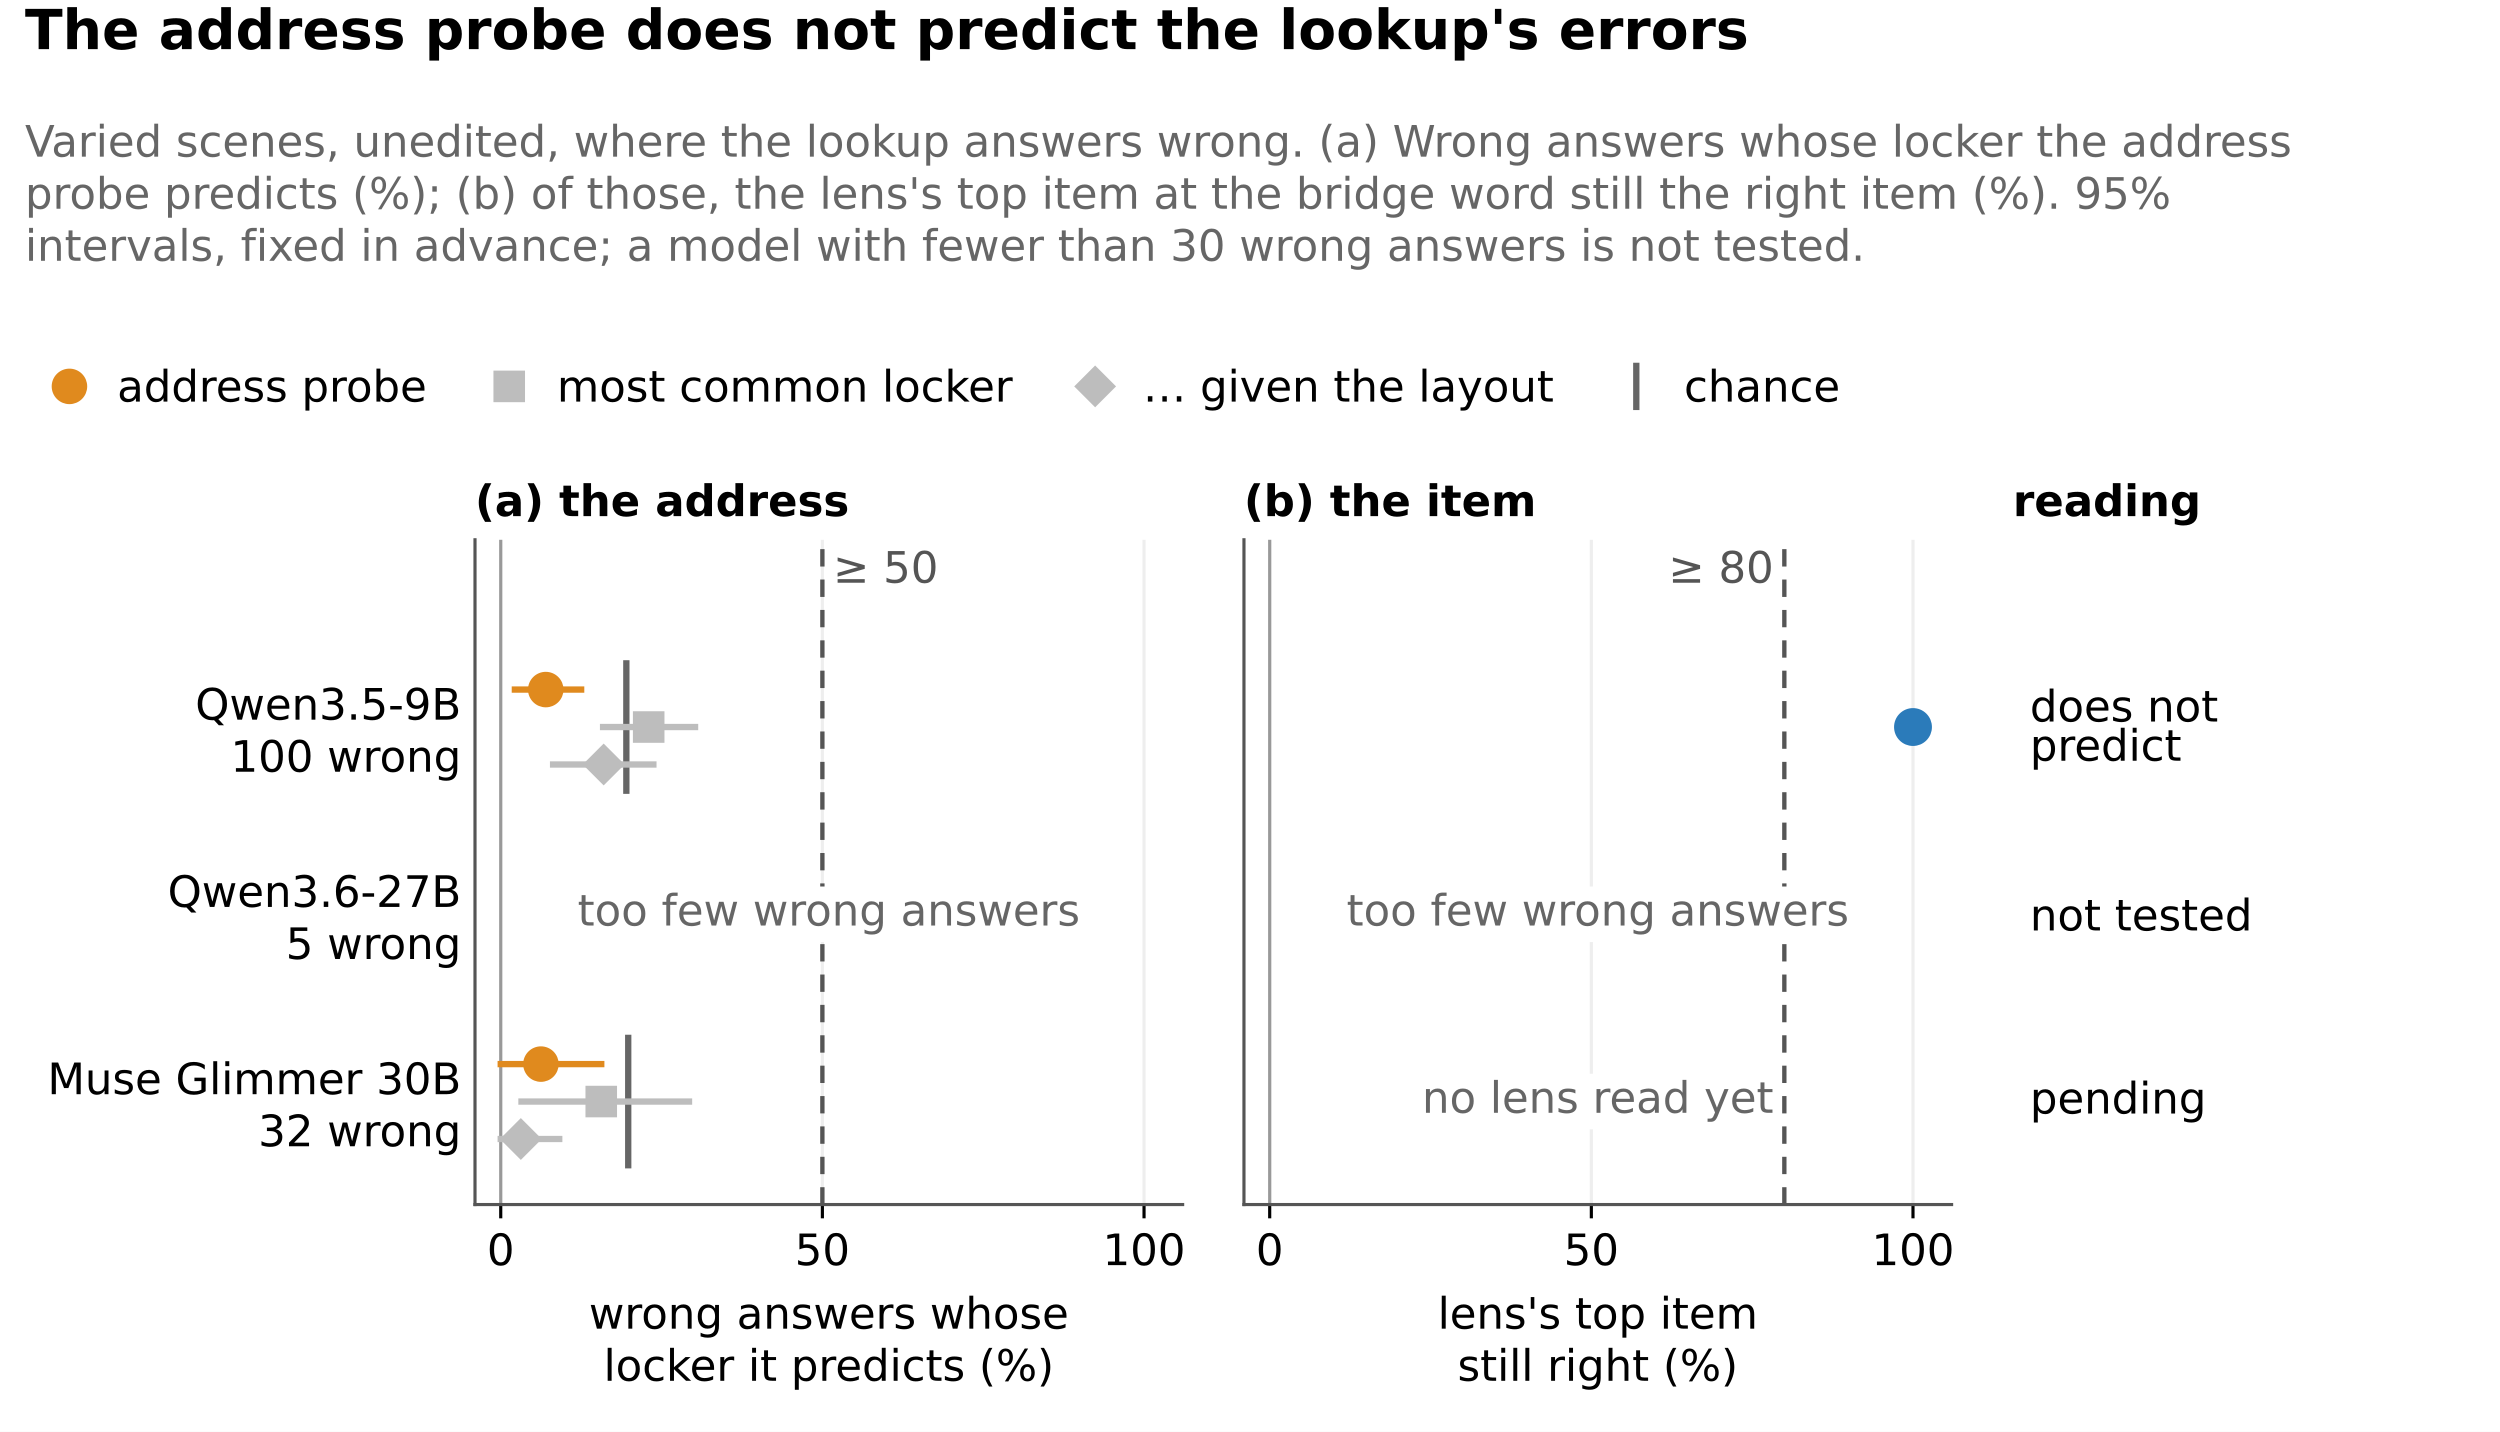
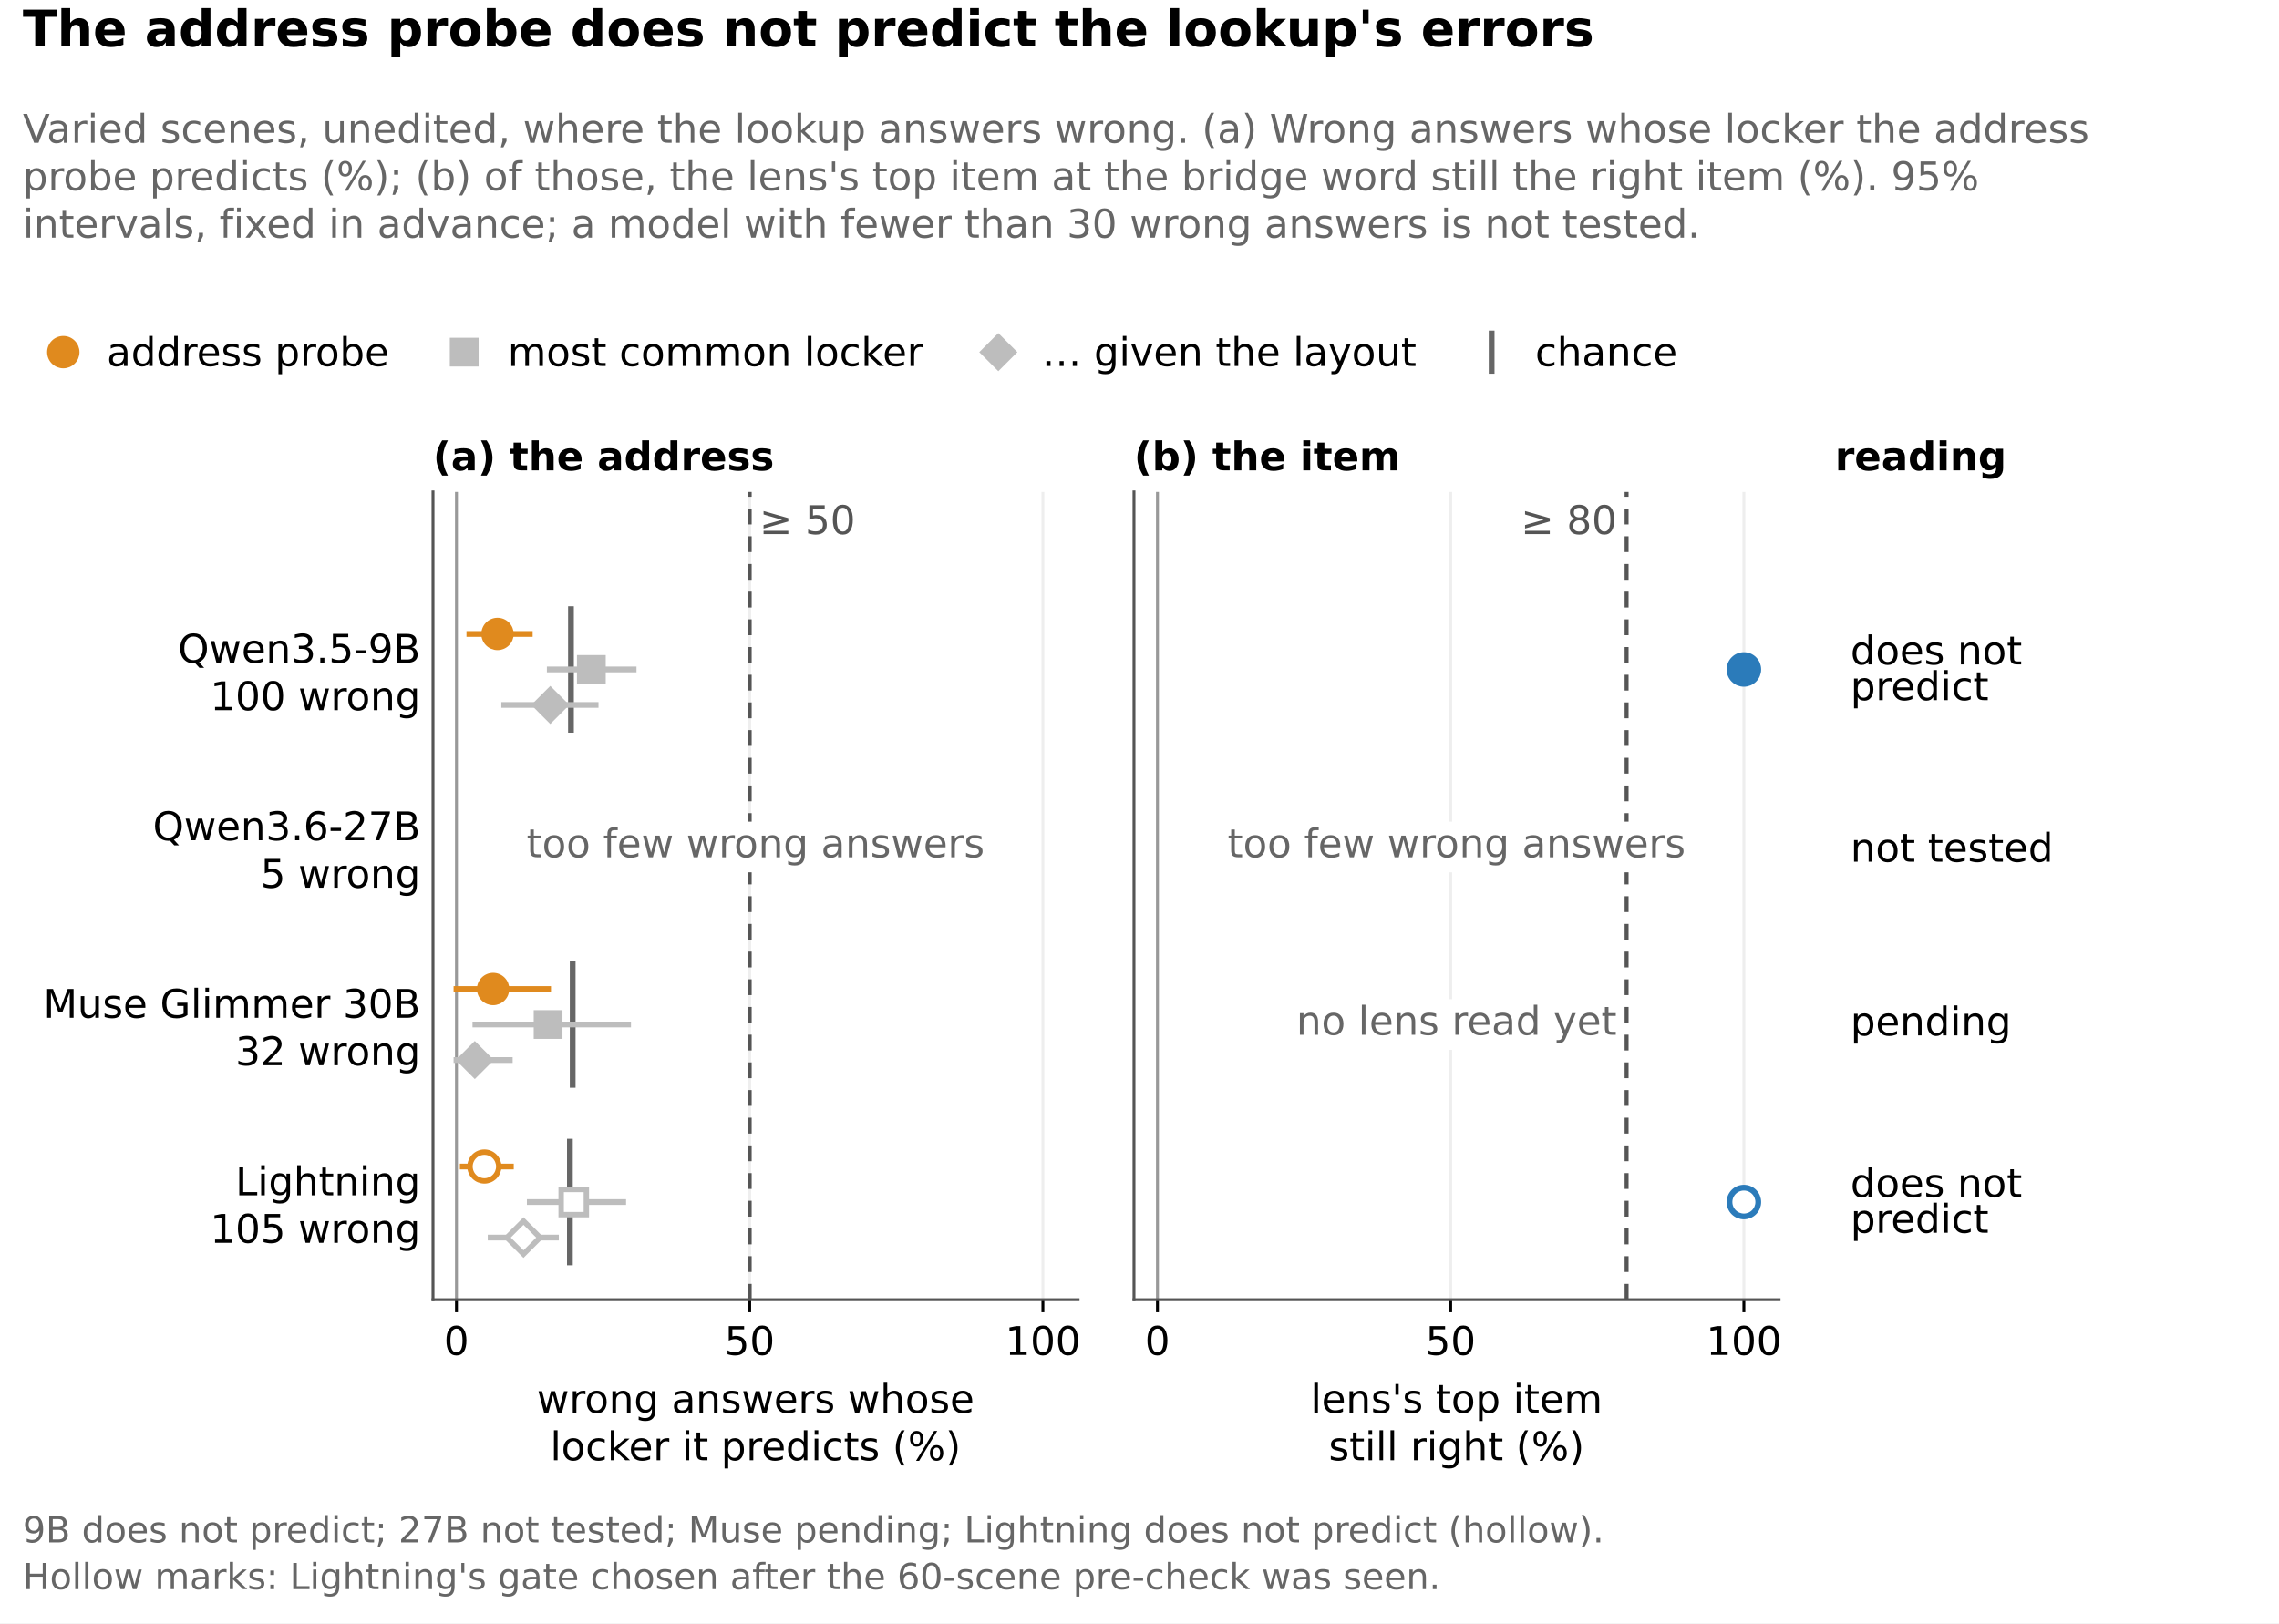
- <svg xmlns="http://www.w3.org/2000/svg" xmlns:xlink="http://www.w3.org/1999/xlink" width="633.6pt" height="362.88pt" viewBox="0 0 633.6 362.88" version="1.1">
+ <svg xmlns="http://www.w3.org/2000/svg" xmlns:xlink="http://www.w3.org/1999/xlink" width="633.6pt" height="451.44pt" viewBox="0 0 633.6 451.44" version="1.1">
  <defs>
    <style type="text/css">*{stroke-linejoin: round; stroke-linecap: butt}</style>
  </defs>
  <g id="figure_1">
    <g id="patch_1">
-       <path d="M 0 362.88  L 633.6 362.88  L 633.6 0  L 0 0  z " style="fill: #ffffff" />
+       <path d="M 0 451.44  L 633.6 451.44  L 633.6 0  L 0 0  z " style="fill: #ffffff" />
    </g>
    <g id="axes_1">
      <g id="patch_2">
-         <path d="M 120.384 305.28  L 299.726 305.28  L 299.726 136.8  L 120.384 136.8  z " style="fill: #ffffff" />
+         <path d="M 120.384 361.44  L 299.726 361.44  L 299.726 136.8  L 120.384 136.8  z " style="fill: #ffffff" />
      </g>
      <g id="matplotlib.axis_1">
        <g id="xtick_1">
          <g id="line2d_1">
-             <path d="M 126.906 305.28  L 126.906 136.8  " clip-path="url(#p8dcebc784a)" style="fill: none; stroke: #eeeeee; stroke-width: 0.8; stroke-linecap: square" />
+             <path d="M 126.906 361.44  L 126.906 136.8  " clip-path="url(#p3ff0f3f505)" style="fill: none; stroke: #eeeeee; stroke-width: 0.8; stroke-linecap: square" />
          </g>
          <g id="line2d_2">
            <defs>
-               <path id="m63099527de" d="M 0 0  L 0 3.5  " style="stroke: #000000; stroke-width: 0.8" />
+               <path id="mabee126e35" d="M 0 0  L 0 3.5  " style="stroke: #000000; stroke-width: 0.8" />
            </defs>
            <g>
-               <use xlink:href="#m63099527de" x="126.906" y="305.28" style="stroke: #000000; stroke-width: 0.8" />
+               <use xlink:href="#mabee126e35" x="126.906" y="361.44" style="stroke: #000000; stroke-width: 0.8" />
            </g>
          </g>
          <g id="text_1">
-             <text style="font-size: 11px; font-family: 'DejaVu Sans'; text-anchor: middle" x="126.906" y="320.637" transform="rotate(-0 126.9055 320.6374)">0</text>
+             <text style="font-size: 11px; font-family: 'DejaVu Sans'; text-anchor: middle" x="126.906" y="376.797" transform="rotate(-0 126.9055 376.7974)">0</text>
          </g>
        </g>
        <g id="xtick_2">
          <g id="line2d_3">
-             <path d="M 208.425 305.28  L 208.425 136.8  " clip-path="url(#p8dcebc784a)" style="fill: none; stroke: #eeeeee; stroke-width: 0.8; stroke-linecap: square" />
+             <path d="M 208.425 361.44  L 208.425 136.8  " clip-path="url(#p3ff0f3f505)" style="fill: none; stroke: #eeeeee; stroke-width: 0.8; stroke-linecap: square" />
          </g>
          <g id="line2d_4">
            <g>
-               <use xlink:href="#m63099527de" x="208.425" y="305.28" style="stroke: #000000; stroke-width: 0.8" />
+               <use xlink:href="#mabee126e35" x="208.425" y="361.44" style="stroke: #000000; stroke-width: 0.8" />
            </g>
          </g>
          <g id="text_2">
-             <text style="font-size: 11px; font-family: 'DejaVu Sans'; text-anchor: middle" x="208.425" y="320.637" transform="rotate(-0 208.4248 320.6374)">50</text>
+             <text style="font-size: 11px; font-family: 'DejaVu Sans'; text-anchor: middle" x="208.425" y="376.797" transform="rotate(-0 208.4248 376.7974)">50</text>
          </g>
        </g>
        <g id="xtick_3">
          <g id="line2d_5">
-             <path d="M 289.944 305.28  L 289.944 136.8  " clip-path="url(#p8dcebc784a)" style="fill: none; stroke: #eeeeee; stroke-width: 0.8; stroke-linecap: square" />
+             <path d="M 289.944 361.44  L 289.944 136.8  " clip-path="url(#p3ff0f3f505)" style="fill: none; stroke: #eeeeee; stroke-width: 0.8; stroke-linecap: square" />
          </g>
          <g id="line2d_6">
            <g>
-               <use xlink:href="#m63099527de" x="289.944" y="305.28" style="stroke: #000000; stroke-width: 0.8" />
+               <use xlink:href="#mabee126e35" x="289.944" y="361.44" style="stroke: #000000; stroke-width: 0.8" />
            </g>
          </g>
          <g id="text_3">
-             <text style="font-size: 11px; font-family: 'DejaVu Sans'; text-anchor: middle" x="289.944" y="320.637" transform="rotate(-0 289.944 320.6374)">100</text>
+             <text style="font-size: 11px; font-family: 'DejaVu Sans'; text-anchor: middle" x="289.944" y="376.797" transform="rotate(-0 289.944 376.7974)">100</text>
          </g>
        </g>
        <g id="text_4">
-           <text style="font-size: 11px; font-family: 'DejaVu Sans'" transform="translate(149.2509 336.7394)">wrong answers whose</text>
-           <text style="font-size: 11px; font-family: 'DejaVu Sans'" transform="translate(152.9772 349.9424)">locker it predicts (%)</text>
+           <text style="font-size: 11px; font-family: 'DejaVu Sans'" transform="translate(149.2509 392.8994)">wrong answers whose</text>
+           <text style="font-size: 11px; font-family: 'DejaVu Sans'" transform="translate(152.9772 406.1024)">locker it predicts (%)</text>
        </g>
      </g>
      <g id="matplotlib.axis_2">
        <g id="ytick_1">
          <g id="line2d_7" />
          <g id="text_5">
-             <text style="font-size: 11px; font-family: 'DejaVu Sans'" transform="translate(49.4815 182.3873)">Qwen3.5-9B</text>
-             <text style="font-size: 11px; font-family: 'DejaVu Sans'" transform="translate(58.43103 195.5895)">100 wrong</text>
+             <text style="font-size: 11px; font-family: 'DejaVu Sans'" transform="translate(49.4815 184.2996)">Qwen3.5-9B</text>
+             <text style="font-size: 11px; font-family: 'DejaVu Sans'" transform="translate(58.43103 197.5018)">100 wrong</text>
          </g>
        </g>
        <g id="ytick_2">
          <g id="line2d_8" />
          <g id="text_6">
-             <text style="font-size: 11px; font-family: 'DejaVu Sans'" transform="translate(42.48275 229.8465)">Qwen3.6-27B</text>
-             <text style="font-size: 11px; font-family: 'DejaVu Sans'" transform="translate(72.42853 243.0486)">5 wrong</text>
+             <text style="font-size: 11px; font-family: 'DejaVu Sans'" transform="translate(42.48275 233.671)">Qwen3.6-27B</text>
+             <text style="font-size: 11px; font-family: 'DejaVu Sans'" transform="translate(72.42853 246.8732)">5 wrong</text>
          </g>
        </g>
        <g id="ytick_3">
          <g id="line2d_9" />
          <g id="text_7">
-             <text style="font-size: 11px; font-family: 'DejaVu Sans'" transform="translate(12.03166 277.3061)">Muse Glimmer 30B</text>
-             <text style="font-size: 11px; font-family: 'DejaVu Sans'" transform="translate(65.42978 290.5082)">32 wrong</text>
-           </g>
-         </g>
-       </g>
-       <g id="line2d_10">
-         <path d="M 126.906 305.28  L 126.906 136.8  " clip-path="url(#p8dcebc784a)" style="fill: none; stroke: #999999; stroke-width: 0.8; stroke-linecap: square" />
+             <text style="font-size: 11px; font-family: 'DejaVu Sans'" transform="translate(12.03166 283.0429)">Muse Glimmer 30B</text>
+             <text style="font-size: 11px; font-family: 'DejaVu Sans'" transform="translate(65.42978 296.245)">32 wrong</text>
+           </g>
+         </g>
+         <g id="ytick_4">
+           <g id="line2d_10" />
+           <g id="text_8">
+             <text style="font-size: 11px; font-family: 'DejaVu Sans'" transform="translate(65.45041 332.4143)">Lightning</text>
+             <text style="font-size: 11px; font-family: 'DejaVu Sans'" transform="translate(58.43103 345.6165)">105 wrong</text>
+           </g>
+         </g>
      </g>
      <g id="line2d_11">
-         <path d="M 158.739 200.395  L 158.739 168.123  " clip-path="url(#p8dcebc784a)" style="fill: none; stroke: #666666; stroke-width: 1.6; stroke-linecap: square" />
+         <path d="M 126.906 361.44  L 126.906 136.8  " clip-path="url(#p3ff0f3f505)" style="fill: none; stroke: #999999; stroke-width: 0.8; stroke-linecap: square" />
      </g>
      <g id="line2d_12">
-         <path d="M 159.216 295.314  L 159.216 263.041  " clip-path="url(#p8dcebc784a)" style="fill: none; stroke: #666666; stroke-width: 1.6; stroke-linecap: square" />
+         <path d="M 158.739 202.958  L 158.739 169.385  " clip-path="url(#p3ff0f3f505)" style="fill: none; stroke: #666666; stroke-width: 1.6; stroke-linecap: square" />
      </g>
      <g id="line2d_13">
-         <path d="M 208.425 305.28  L 208.425 136.8  " clip-path="url(#p8dcebc784a)" style="fill: none; stroke-dasharray: 4.4,3.3; stroke-dashoffset: 0; stroke: #555555; stroke-width: 1.1" />
+         <path d="M 159.216 301.701  L 159.216 268.128  " clip-path="url(#p3ff0f3f505)" style="fill: none; stroke: #666666; stroke-width: 1.6; stroke-linecap: square" />
      </g>
      <g id="line2d_14">
-         <path d="M 130.489 174.767  L 147.285 174.767  " clip-path="url(#p8dcebc784a)" style="fill: none; stroke: #e08a1e; stroke-width: 1.6; stroke-linecap: square" />
+         <path d="M 158.441 351.072  L 158.441 317.499  " clip-path="url(#p3ff0f3f505)" style="fill: none; stroke: #666666; stroke-width: 1.6; stroke-linecap: square" />
      </g>
      <g id="line2d_15">
-         <path d="M 152.843 184.259  L 176.157 184.259  " clip-path="url(#p8dcebc784a)" style="fill: none; stroke: #bdbdbd; stroke-width: 1.6; stroke-linecap: square" />
+         <path d="M 208.425 361.44  L 208.425 136.8  " clip-path="url(#p3ff0f3f505)" style="fill: none; stroke-dasharray: 4.4,3.3; stroke-dashoffset: 0; stroke: #555555; stroke-width: 1.1" />
      </g>
      <g id="line2d_16">
-         <path d="M 140.176 193.751  L 165.593 193.751  " clip-path="url(#p8dcebc784a)" style="fill: none; stroke: #bdbdbd; stroke-width: 1.6; stroke-linecap: square" />
+         <path d="M 130.489 176.297  L 147.285 176.297  " clip-path="url(#p3ff0f3f505)" style="fill: none; stroke: #e08a1e; stroke-width: 1.6; stroke-linecap: square" />
      </g>
      <g id="line2d_17">
-         <path d="M 126.906 269.686  L 152.38 269.686  " clip-path="url(#p8dcebc784a)" style="fill: none; stroke: #e08a1e; stroke-width: 1.6; stroke-linecap: square" />
+         <path d="M 152.843 186.171  L 176.157 186.171  " clip-path="url(#p3ff0f3f505)" style="fill: none; stroke: #bdbdbd; stroke-width: 1.6; stroke-linecap: square" />
      </g>
      <g id="line2d_18">
-         <path d="M 132.165 279.177  L 174.624 279.177  " clip-path="url(#p8dcebc784a)" style="fill: none; stroke: #bdbdbd; stroke-width: 1.6; stroke-linecap: square" />
+         <path d="M 140.176 196.046  L 165.593 196.046  " clip-path="url(#p3ff0f3f505)" style="fill: none; stroke: #bdbdbd; stroke-width: 1.6; stroke-linecap: square" />
      </g>
      <g id="line2d_19">
-         <path d="M 126.906 288.669  L 141.727 288.669  " clip-path="url(#p8dcebc784a)" style="fill: none; stroke: #bdbdbd; stroke-width: 1.6; stroke-linecap: square" />
+         <path d="M 126.906 275.04  L 152.38 275.04  " clip-path="url(#p3ff0f3f505)" style="fill: none; stroke: #e08a1e; stroke-width: 1.6; stroke-linecap: square" />
+       </g>
+       <g id="line2d_20">
+         <path d="M 132.165 284.914  L 174.624 284.914  " clip-path="url(#p3ff0f3f505)" style="fill: none; stroke: #bdbdbd; stroke-width: 1.6; stroke-linecap: square" />
+       </g>
+       <g id="line2d_21">
+         <path d="M 126.906 294.789  L 141.727 294.789  " clip-path="url(#p3ff0f3f505)" style="fill: none; stroke: #bdbdbd; stroke-width: 1.6; stroke-linecap: square" />
+       </g>
+       <g id="line2d_22">
+         <path d="M 128.659 324.411  L 142.033 324.411  " clip-path="url(#p3ff0f3f505)" style="fill: none; stroke: #e08a1e; stroke-width: 1.6; stroke-linecap: square" />
+       </g>
+       <g id="line2d_23">
+         <path d="M 147.285 334.286  L 173.26 334.286  " clip-path="url(#p3ff0f3f505)" style="fill: none; stroke: #bdbdbd; stroke-width: 1.6; stroke-linecap: square" />
+       </g>
+       <g id="line2d_24">
+         <path d="M 136.403 344.16  L 154.565 344.16  " clip-path="url(#p3ff0f3f505)" style="fill: none; stroke: #bdbdbd; stroke-width: 1.6; stroke-linecap: square" />
      </g>
      <g id="patch_3">
-         <path d="M 120.384 305.28  L 120.384 136.8  " style="fill: none; stroke: #555555; stroke-width: 0.8; stroke-linejoin: miter; stroke-linecap: square" />
+         <path d="M 120.384 361.44  L 120.384 136.8  " style="fill: none; stroke: #555555; stroke-width: 0.8; stroke-linejoin: miter; stroke-linecap: square" />
      </g>
      <g id="patch_4">
-         <path d="M 120.384 305.28  L 299.726 305.28  " style="fill: none; stroke: #555555; stroke-width: 0.8; stroke-linejoin: miter; stroke-linecap: square" />
-       </g>
-       <g id="text_8">
-         <text style="font-size: 11px; font-family: 'DejaVu Sans'; text-anchor: start; fill: #555555" x="211.115" y="147.685" transform="rotate(-0 211.1149 147.6846)">≥ 50</text>
-       </g>
-       <g id="line2d_20">
-         <defs>
-           <path id="mafe23c6b40" d="M 0 4  C 1.061 4 2.078 3.579 2.828 2.828  C 3.579 2.078 4 1.061 4 0  C 4 -1.061 3.579 -2.078 2.828 -2.828  C 2.078 -3.579 1.061 -4 0 -4  C -1.061 -4 -2.078 -3.579 -2.828 -2.828  C -3.579 -2.078 -4 -1.061 -4 0  C -4 1.061 -3.579 2.078 -2.828 2.828  C -2.078 3.579 -1.061 4 0 4  z " style="stroke: #e08a1e" />
-         </defs>
-         <g clip-path="url(#p8dcebc784a)">
-           <use xlink:href="#mafe23c6b40" x="138.318" y="174.767" style="fill: #e08a1e; stroke: #e08a1e" />
-         </g>
-       </g>
-       <g id="line2d_21">
-         <defs>
-           <path id="m6516b0cc9f" d="M -3.5 3.5  L 3.5 3.5  L 3.5 -3.5  L -3.5 -3.5  z " style="stroke: #bdbdbd; stroke-linejoin: miter" />
-         </defs>
-         <g clip-path="url(#p8dcebc784a)">
-           <use xlink:href="#m6516b0cc9f" x="164.404" y="184.259" style="fill: #bdbdbd; stroke: #bdbdbd; stroke-linejoin: miter" />
-         </g>
-       </g>
-       <g id="line2d_22">
-         <defs>
-           <path id="md03c1efd89" d="M -0 4.596  L 4.596 0  L 0 -4.596  L -4.596 -0  z " style="stroke: #bdbdbd; stroke-linejoin: miter" />
-         </defs>
-         <g clip-path="url(#p8dcebc784a)">
-           <use xlink:href="#md03c1efd89" x="152.992" y="193.751" style="fill: #bdbdbd; stroke: #bdbdbd; stroke-linejoin: miter" />
-         </g>
-       </g>
-       <g id="line2d_23">
-         <g clip-path="url(#p8dcebc784a)">
-           <use xlink:href="#mafe23c6b40" x="137.095" y="269.686" style="fill: #e08a1e; stroke: #e08a1e" />
-         </g>
-       </g>
-       <g id="line2d_24">
-         <g clip-path="url(#p8dcebc784a)">
-           <use xlink:href="#m6516b0cc9f" x="152.38" y="279.177" style="fill: #bdbdbd; stroke: #bdbdbd; stroke-linejoin: miter" />
-         </g>
+         <path d="M 120.384 361.44  L 299.726 361.44  " style="fill: none; stroke: #555555; stroke-width: 0.8; stroke-linejoin: miter; stroke-linecap: square" />
+       </g>
+       <g id="text_9">
+         <text style="font-size: 11px; font-family: 'DejaVu Sans'; text-anchor: start; fill: #555555" x="211.115" y="148.527" transform="rotate(-0 211.1149 148.527)">≥ 50</text>
      </g>
      <g id="line2d_25">
-         <g clip-path="url(#p8dcebc784a)">
-           <use xlink:href="#md03c1efd89" x="132" y="288.669" style="fill: #bdbdbd; stroke: #bdbdbd; stroke-linejoin: miter" />
-         </g>
-       </g>
-       <g id="text_9">
+         <defs>
+           <path id="m5b1be5fd1a" d="M 0 4  C 1.061 4 2.078 3.579 2.828 2.828  C 3.579 2.078 4 1.061 4 0  C 4 -1.061 3.579 -2.078 2.828 -2.828  C 2.078 -3.579 1.061 -4 0 -4  C -1.061 -4 -2.078 -3.579 -2.828 -2.828  C -3.579 -2.078 -4 -1.061 -4 0  C -4 1.061 -3.579 2.078 -2.828 2.828  C -2.078 3.579 -1.061 4 0 4  z " style="stroke: #e08a1e" />
+         </defs>
+         <g clip-path="url(#p3ff0f3f505)">
+           <use xlink:href="#m5b1be5fd1a" x="138.318" y="176.297" style="fill: #e08a1e; stroke: #e08a1e" />
+         </g>
+       </g>
+       <g id="line2d_26">
+         <defs>
+           <path id="md61b51d932" d="M -3.5 3.5  L 3.5 3.5  L 3.5 -3.5  L -3.5 -3.5  z " style="stroke: #bdbdbd; stroke-linejoin: miter" />
+         </defs>
+         <g clip-path="url(#p3ff0f3f505)">
+           <use xlink:href="#md61b51d932" x="164.404" y="186.171" style="fill: #bdbdbd; stroke: #bdbdbd; stroke-linejoin: miter" />
+         </g>
+       </g>
+       <g id="line2d_27">
+         <defs>
+           <path id="m2351dfb331" d="M -0 4.596  L 4.596 0  L 0 -4.596  L -4.596 -0  z " style="stroke: #bdbdbd; stroke-linejoin: miter" />
+         </defs>
+         <g clip-path="url(#p3ff0f3f505)">
+           <use xlink:href="#m2351dfb331" x="152.992" y="196.046" style="fill: #bdbdbd; stroke: #bdbdbd; stroke-linejoin: miter" />
+         </g>
+       </g>
+       <g id="line2d_28">
+         <g clip-path="url(#p3ff0f3f505)">
+           <use xlink:href="#m5b1be5fd1a" x="137.095" y="275.04" style="fill: #e08a1e; stroke: #e08a1e" />
+         </g>
+       </g>
+       <g id="line2d_29">
+         <g clip-path="url(#p3ff0f3f505)">
+           <use xlink:href="#md61b51d932" x="152.38" y="284.914" style="fill: #bdbdbd; stroke: #bdbdbd; stroke-linejoin: miter" />
+         </g>
+       </g>
+       <g id="line2d_30">
+         <g clip-path="url(#p3ff0f3f505)">
+           <use xlink:href="#m2351dfb331" x="132" y="294.789" style="fill: #bdbdbd; stroke: #bdbdbd; stroke-linejoin: miter" />
+         </g>
+       </g>
+       <g id="line2d_31">
+         <defs>
+           <path id="m9cecf2289e" d="M 0 4  C 1.061 4 2.078 3.579 2.828 2.828  C 3.579 2.078 4 1.061 4 0  C 4 -1.061 3.579 -2.078 2.828 -2.828  C 2.078 -3.579 1.061 -4 0 -4  C -1.061 -4 -2.078 -3.579 -2.828 -2.828  C -3.579 -2.078 -4 -1.061 -4 0  C -4 1.061 -3.579 2.078 -2.828 2.828  C -2.078 3.579 -1.061 4 0 4  z " style="stroke: #e08a1e; stroke-width: 1.5" />
+         </defs>
+         <g clip-path="url(#p3ff0f3f505)">
+           <use xlink:href="#m9cecf2289e" x="134.669" y="324.411" style="fill: #ffffff; stroke: #e08a1e; stroke-width: 1.5" />
+         </g>
+       </g>
+       <g id="line2d_32">
+         <defs>
+           <path id="m58d13dcb9b" d="M -3.5 3.5  L 3.5 3.5  L 3.5 -3.5  L -3.5 -3.5  z " style="stroke: #bdbdbd; stroke-width: 1.5; stroke-linejoin: miter" />
+         </defs>
+         <g clip-path="url(#p3ff0f3f505)">
+           <use xlink:href="#m58d13dcb9b" x="159.513" y="334.286" style="fill: #ffffff; stroke: #bdbdbd; stroke-width: 1.5; stroke-linejoin: miter" />
+         </g>
+       </g>
+       <g id="line2d_33">
+         <defs>
+           <path id="m47e7f6c21e" d="M -0 4.596  L 4.596 0  L 0 -4.596  L -4.596 -0  z " style="stroke: #bdbdbd; stroke-width: 1.5; stroke-linejoin: miter" />
+         </defs>
+         <g clip-path="url(#p3ff0f3f505)">
+           <use xlink:href="#m47e7f6c21e" x="145.539" y="344.16" style="fill: #ffffff; stroke: #bdbdbd; stroke-width: 1.5; stroke-linejoin: miter" />
+         </g>
+       </g>
+       <g id="text_10">
        <text style="font-weight: 700; font-size: 11px; font-family: 'DejaVu Sans'; text-anchor: start" x="120.384" y="130.8" transform="rotate(-0 120.384 130.8)">(a) the address</text>
      </g>
-       <g id="text_10">
+       <g id="text_11">
        <g id="patch_5">
-           <path d="M 144.856 238.759  L 275.254 238.759  L 275.254 224.678  L 144.856 224.678  z " style="fill: #ffffff" />
-         </g>
-         <text style="font-size: 11px; font-family: 'DejaVu Sans'; text-anchor: middle; fill: #666666" x="210.055" y="234.576" transform="rotate(-0 210.0552 234.5762)">too few wrong answers</text>
+           <path d="M 144.856 242.583  L 275.254 242.583  L 275.254 228.502  L 144.856 228.502  z " style="fill: #ffffff" />
+         </g>
+         <text style="font-size: 11px; font-family: 'DejaVu Sans'; text-anchor: middle; fill: #666666" x="210.055" y="238.401" transform="rotate(-0 210.0552 238.4007)">too few wrong answers</text>
      </g>
    </g>
    <g id="axes_2">
      <g id="patch_6">
-         <path d="M 315.269 305.28  L 494.612 305.28  L 494.612 136.8  L 315.269 136.8  z " style="fill: #ffffff" />
+         <path d="M 315.269 361.44  L 494.612 361.44  L 494.612 136.8  L 315.269 136.8  z " style="fill: #ffffff" />
      </g>
      <g id="matplotlib.axis_3">
        <g id="xtick_4">
-           <g id="line2d_26">
-             <path d="M 321.791 305.28  L 321.791 136.8  " clip-path="url(#pb2cc2588ac)" style="fill: none; stroke: #eeeeee; stroke-width: 0.8; stroke-linecap: square" />
-           </g>
-           <g id="line2d_27">
-             <g>
-               <use xlink:href="#m63099527de" x="321.791" y="305.28" style="stroke: #000000; stroke-width: 0.8" />
-             </g>
-           </g>
-           <g id="text_11">
-             <text style="font-size: 11px; font-family: 'DejaVu Sans'; text-anchor: middle" x="321.791" y="320.637" transform="rotate(-0 321.7908 320.6374)">0</text>
+           <g id="line2d_34">
+             <path d="M 321.791 361.44  L 321.791 136.8  " clip-path="url(#pf1b63a503a)" style="fill: none; stroke: #eeeeee; stroke-width: 0.8; stroke-linecap: square" />
+           </g>
+           <g id="line2d_35">
+             <g>
+               <use xlink:href="#mabee126e35" x="321.791" y="361.44" style="stroke: #000000; stroke-width: 0.8" />
+             </g>
+           </g>
+           <g id="text_12">
+             <text style="font-size: 11px; font-family: 'DejaVu Sans'; text-anchor: middle" x="321.791" y="376.797" transform="rotate(-0 321.7908 376.7974)">0</text>
          </g>
        </g>
        <g id="xtick_5">
-           <g id="line2d_28">
-             <path d="M 403.31 305.28  L 403.31 136.8  " clip-path="url(#pb2cc2588ac)" style="fill: none; stroke: #eeeeee; stroke-width: 0.8; stroke-linecap: square" />
-           </g>
-           <g id="line2d_29">
-             <g>
-               <use xlink:href="#m63099527de" x="403.31" y="305.28" style="stroke: #000000; stroke-width: 0.8" />
-             </g>
-           </g>
-           <g id="text_12">
-             <text style="font-size: 11px; font-family: 'DejaVu Sans'; text-anchor: middle" x="403.31" y="320.637" transform="rotate(-0 403.3101 320.6374)">50</text>
+           <g id="line2d_36">
+             <path d="M 403.31 361.44  L 403.31 136.8  " clip-path="url(#pf1b63a503a)" style="fill: none; stroke: #eeeeee; stroke-width: 0.8; stroke-linecap: square" />
+           </g>
+           <g id="line2d_37">
+             <g>
+               <use xlink:href="#mabee126e35" x="403.31" y="361.44" style="stroke: #000000; stroke-width: 0.8" />
+             </g>
+           </g>
+           <g id="text_13">
+             <text style="font-size: 11px; font-family: 'DejaVu Sans'; text-anchor: middle" x="403.31" y="376.797" transform="rotate(-0 403.3101 376.7974)">50</text>
          </g>
        </g>
        <g id="xtick_6">
-           <g id="line2d_30">
-             <path d="M 484.829 305.28  L 484.829 136.8  " clip-path="url(#pb2cc2588ac)" style="fill: none; stroke: #eeeeee; stroke-width: 0.8; stroke-linecap: square" />
-           </g>
-           <g id="line2d_31">
-             <g>
-               <use xlink:href="#m63099527de" x="484.829" y="305.28" style="stroke: #000000; stroke-width: 0.8" />
-             </g>
-           </g>
-           <g id="text_13">
-             <text style="font-size: 11px; font-family: 'DejaVu Sans'; text-anchor: middle" x="484.829" y="320.637" transform="rotate(-0 484.8293 320.6374)">100</text>
-           </g>
-         </g>
-         <g id="text_14">
-           <text style="font-size: 11px; font-family: 'DejaVu Sans'" transform="translate(364.3659 336.7394)">lens's top item</text>
-           <text style="font-size: 11px; font-family: 'DejaVu Sans'" transform="translate(369.3993 349.9424)">still right (%)</text>
+           <g id="line2d_38">
+             <path d="M 484.829 361.44  L 484.829 136.8  " clip-path="url(#pf1b63a503a)" style="fill: none; stroke: #eeeeee; stroke-width: 0.8; stroke-linecap: square" />
+           </g>
+           <g id="line2d_39">
+             <g>
+               <use xlink:href="#mabee126e35" x="484.829" y="361.44" style="stroke: #000000; stroke-width: 0.8" />
+             </g>
+           </g>
+           <g id="text_14">
+             <text style="font-size: 11px; font-family: 'DejaVu Sans'; text-anchor: middle" x="484.829" y="376.797" transform="rotate(-0 484.8293 376.7974)">100</text>
+           </g>
+         </g>
+         <g id="text_15">
+           <text style="font-size: 11px; font-family: 'DejaVu Sans'" transform="translate(364.3659 392.8994)">lens's top item</text>
+           <text style="font-size: 11px; font-family: 'DejaVu Sans'" transform="translate(369.3993 406.1024)">still right (%)</text>
        </g>
      </g>
      <g id="matplotlib.axis_4">
-         <g id="ytick_4">
-           <g id="line2d_32" />
-         </g>
        <g id="ytick_5">
-           <g id="line2d_33" />
+           <g id="line2d_40" />
        </g>
        <g id="ytick_6">
-           <g id="line2d_34" />
-         </g>
-       </g>
-       <g id="line2d_35">
-         <path d="M 321.791 305.28  L 321.791 136.8  " clip-path="url(#pb2cc2588ac)" style="fill: none; stroke: #999999; stroke-width: 0.8; stroke-linecap: square" />
-       </g>
-       <g id="line2d_36">
-         <path d="M 452.222 305.28  L 452.222 136.8  " clip-path="url(#pb2cc2588ac)" style="fill: none; stroke-dasharray: 4.4,3.3; stroke-dashoffset: 0; stroke: #555555; stroke-width: 1.1" />
-       </g>
-       <g id="line2d_37">
-         <path d="M 484.829 184.259  L 484.829 184.259  " clip-path="url(#pb2cc2588ac)" style="fill: none; stroke: #2b7bba; stroke-width: 1.6" />
+           <g id="line2d_41" />
+         </g>
+         <g id="ytick_7">
+           <g id="line2d_42" />
+         </g>
+         <g id="ytick_8">
+           <g id="line2d_43" />
+         </g>
+       </g>
+       <g id="line2d_44">
+         <path d="M 321.791 361.44  L 321.791 136.8  " clip-path="url(#pf1b63a503a)" style="fill: none; stroke: #999999; stroke-width: 0.8; stroke-linecap: square" />
+       </g>
+       <g id="line2d_45">
+         <path d="M 452.222 361.44  L 452.222 136.8  " clip-path="url(#pf1b63a503a)" style="fill: none; stroke-dasharray: 4.4,3.3; stroke-dashoffset: 0; stroke: #555555; stroke-width: 1.1" />
+       </g>
+       <g id="line2d_46">
+         <path d="M 484.829 186.171  L 484.829 186.171  " clip-path="url(#pf1b63a503a)" style="fill: none; stroke: #2b7bba; stroke-width: 1.6" />
+       </g>
+       <g id="line2d_47">
+         <path d="M 484.829 334.286  L 484.829 334.286  " clip-path="url(#pf1b63a503a)" style="fill: none; stroke: #2b7bba; stroke-width: 1.6" />
      </g>
      <g id="patch_7">
-         <path d="M 315.269 305.28  L 315.269 136.8  " style="fill: none; stroke: #555555; stroke-width: 0.8; stroke-linejoin: miter; stroke-linecap: square" />
+         <path d="M 315.269 361.44  L 315.269 136.8  " style="fill: none; stroke: #555555; stroke-width: 0.8; stroke-linejoin: miter; stroke-linecap: square" />
      </g>
      <g id="patch_8">
-         <path d="M 315.269 305.28  L 494.612 305.28  " style="fill: none; stroke: #555555; stroke-width: 0.8; stroke-linejoin: miter; stroke-linecap: square" />
-       </g>
-       <g id="text_15">
-         <text style="font-size: 11px; font-family: 'DejaVu Sans'; text-anchor: end; fill: #555555" x="449.531" y="147.685" transform="rotate(-0 449.5315 147.6846)">≥ 80</text>
-       </g>
-       <g id="line2d_38">
-         <defs>
-           <path id="m560547d2b4" d="M 0 4  C 1.061 4 2.078 3.579 2.828 2.828  C 3.579 2.078 4 1.061 4 0  C 4 -1.061 3.579 -2.078 2.828 -2.828  C 2.078 -3.579 1.061 -4 0 -4  C -1.061 -4 -2.078 -3.579 -2.828 -2.828  C -3.579 -2.078 -4 -1.061 -4 0  C -4 1.061 -3.579 2.078 -2.828 2.828  C -2.078 3.579 -1.061 4 0 4  z " style="stroke: #2b7bba; stroke-width: 1.6" />
-         </defs>
-         <g clip-path="url(#pb2cc2588ac)">
-           <use xlink:href="#m560547d2b4" x="484.829" y="184.259" style="fill: #2b7bba; stroke: #2b7bba; stroke-width: 1.6" />
-         </g>
+         <path d="M 315.269 361.44  L 494.612 361.44  " style="fill: none; stroke: #555555; stroke-width: 0.8; stroke-linejoin: miter; stroke-linecap: square" />
      </g>
      <g id="text_16">
+         <text style="font-size: 11px; font-family: 'DejaVu Sans'; text-anchor: end; fill: #555555" x="449.531" y="148.527" transform="rotate(-0 449.5315 148.527)">≥ 80</text>
+       </g>
+       <g id="line2d_48">
+         <defs>
+           <path id="m45b0c6f06e" d="M 0 4  C 1.061 4 2.078 3.579 2.828 2.828  C 3.579 2.078 4 1.061 4 0  C 4 -1.061 3.579 -2.078 2.828 -2.828  C 2.078 -3.579 1.061 -4 0 -4  C -1.061 -4 -2.078 -3.579 -2.828 -2.828  C -3.579 -2.078 -4 -1.061 -4 0  C -4 1.061 -3.579 2.078 -2.828 2.828  C -2.078 3.579 -1.061 4 0 4  z " style="stroke: #2b7bba; stroke-width: 1.6" />
+         </defs>
+         <g clip-path="url(#pf1b63a503a)">
+           <use xlink:href="#m45b0c6f06e" x="484.829" y="186.171" style="fill: #2b7bba; stroke: #2b7bba; stroke-width: 1.6" />
+         </g>
+       </g>
+       <g id="line2d_49">
+         <defs>
+           <path id="m29a54a9e86" d="M 0 4  C 1.061 4 2.078 3.579 2.828 2.828  C 3.579 2.078 4 1.061 4 0  C 4 -1.061 3.579 -2.078 2.828 -2.828  C 2.078 -3.579 1.061 -4 0 -4  C -1.061 -4 -2.078 -3.579 -2.828 -2.828  C -3.579 -2.078 -4 -1.061 -4 0  C -4 1.061 -3.579 2.078 -2.828 2.828  C -2.078 3.579 -1.061 4 0 4  z " style="stroke: #2b7bba; stroke-width: 1.6" />
+         </defs>
+         <g clip-path="url(#pf1b63a503a)">
+           <use xlink:href="#m29a54a9e86" x="484.829" y="334.286" style="fill: #ffffff; stroke: #2b7bba; stroke-width: 1.6" />
+         </g>
+       </g>
+       <g id="text_17">
        <text style="font-weight: 700; font-size: 11px; font-family: 'DejaVu Sans'; text-anchor: start" x="315.269" y="130.8" transform="rotate(-0 315.2693 130.8)">(b) the item</text>
      </g>
-       <g id="text_17">
+       <g id="text_18">
        <g id="patch_9">
-           <path d="M 339.741 238.759  L 470.14 238.759  L 470.14 224.678  L 339.741 224.678  z " style="fill: #ffffff" />
-         </g>
-         <text style="font-size: 11px; font-family: 'DejaVu Sans'; text-anchor: middle; fill: #666666" x="404.94" y="234.576" transform="rotate(-0 404.9405 234.5762)">too few wrong answers</text>
-       </g>
-       <g id="text_18">
+           <path d="M 339.741 242.583  L 470.14 242.583  L 470.14 228.502  L 339.741 228.502  z " style="fill: #ffffff" />
+         </g>
+         <text style="font-size: 11px; font-family: 'DejaVu Sans'; text-anchor: middle; fill: #666666" x="404.94" y="238.401" transform="rotate(-0 404.9405 238.4007)">too few wrong answers</text>
+       </g>
+       <g id="text_19">
        <g id="patch_10">
-           <path d="M 358.861 286.218  L 451.02 286.218  L 451.02 272.137  L 358.861 272.137  z " style="fill: #ffffff" />
-         </g>
-         <text style="font-size: 11px; font-family: 'DejaVu Sans'; text-anchor: middle; fill: #666666" x="404.94" y="282.035" transform="rotate(-0 404.9405 282.0353)">no lens read yet</text>
+           <path d="M 358.861 291.955  L 451.02 291.955  L 451.02 277.874  L 358.861 277.874  z " style="fill: #ffffff" />
+         </g>
+         <text style="font-size: 11px; font-family: 'DejaVu Sans'; text-anchor: middle; fill: #666666" x="404.94" y="287.772" transform="rotate(-0 404.9405 287.7721)">no lens read yet</text>
      </g>
    </g>
    <g id="axes_3">
      <g id="patch_11">
-         <path d="M 510.155 305.28  L 617.76 305.28  L 617.76 136.8  L 510.155 136.8  z " style="fill: #ffffff" />
+         <path d="M 510.155 361.44  L 617.76 361.44  L 617.76 136.8  L 510.155 136.8  z " style="fill: #ffffff" />
      </g>
      <g id="matplotlib.axis_5" />
      <g id="matplotlib.axis_6">
-         <g id="ytick_7">
-           <g id="line2d_39" />
-         </g>
-         <g id="ytick_8">
-           <g id="line2d_40" />
-         </g>
        <g id="ytick_9">
-           <g id="line2d_41" />
-         </g>
-       </g>
-       <g id="text_19">
-         <text style="font-size: 11px; font-family: 'DejaVu Sans'" transform="translate(514.4588 182.8601)">does not</text>
-         <text style="font-size: 11px; font-family: 'DejaVu Sans'" transform="translate(514.4588 192.7945)">predict</text>
+           <g id="line2d_50" />
+         </g>
+         <g id="ytick_10">
+           <g id="line2d_51" />
+         </g>
+         <g id="ytick_11">
+           <g id="line2d_52" />
+         </g>
+         <g id="ytick_12">
+           <g id="line2d_53" />
+         </g>
      </g>
      <g id="text_20">
-         <text style="font-size: 11px; font-family: 'DejaVu Sans'; text-anchor: start" x="514.459" y="235.819" transform="rotate(-0 514.4588 235.8192)">not tested</text>
+         <text style="font-size: 11px; font-family: 'DejaVu Sans'" transform="translate(514.4588 184.7724)">does not</text>
+         <text style="font-size: 11px; font-family: 'DejaVu Sans'" transform="translate(514.4588 194.7067)">predict</text>
      </g>
      <g id="text_21">
-         <text style="font-size: 11px; font-family: 'DejaVu Sans'; text-anchor: start" x="514.459" y="282.213" transform="rotate(-0 514.4588 282.2128)">pending</text>
+         <text style="font-size: 11px; font-family: 'DejaVu Sans'; text-anchor: start" x="514.459" y="239.644" transform="rotate(-0 514.4588 239.6438)">not tested</text>
      </g>
      <g id="text_22">
+         <text style="font-size: 11px; font-family: 'DejaVu Sans'; text-anchor: start" x="514.459" y="287.95" transform="rotate(-0 514.4588 287.9496)">pending</text>
+       </g>
+       <g id="text_23">
+         <text style="font-size: 11px; font-family: 'DejaVu Sans'" transform="translate(514.4588 332.8867)">does not</text>
+         <text style="font-size: 11px; font-family: 'DejaVu Sans'" transform="translate(514.4588 342.821)">predict</text>
+       </g>
+       <g id="text_24">
        <text style="font-weight: 700; font-size: 11px; font-family: 'DejaVu Sans'; text-anchor: start" x="510.155" y="130.8" transform="rotate(-0 510.1546 130.8)">reading</text>
      </g>
    </g>
-     <g id="text_23">
-       <text style="font-weight: 700; font-size: 14px; font-family: 'DejaVu Sans'; text-anchor: start" x="6.336" y="12.452" transform="rotate(-0 6.336 12.45221)">The address probe does not predict the lookup's errors</text>
-     </g>
-     <g id="text_24">
+     <g id="text_25">
+       <text style="font-weight: 700; font-size: 14px; font-family: 'DejaVu Sans'; text-anchor: start" x="6.336" y="12.895" transform="rotate(-0 6.336 12.89501)">The address probe does not predict the lookup's errors</text>
+     </g>
+     <g id="text_26">
      <text style="font-size: 11px; font-family: 'DejaVu Sans'; fill: #666666" transform="translate(6.336 39.69935)">Varied scenes, unedited, where the lookup answers wrong. (a) Wrong answers whose locker the address</text>
      <text style="font-size: 11px; font-family: 'DejaVu Sans'; fill: #666666" transform="translate(6.336 52.90236)">probe predicts (%); (b) of those, the lens's top item at the bridge word still the right item (%). 95%</text>
      <text style="font-size: 11px; font-family: 'DejaVu Sans'; fill: #666666" transform="translate(6.336 66.10537)">intervals, fixed in advance; a model with fewer than 30 wrong answers is not tested.</text>
    </g>
+     <g id="text_27">
+       <text style="font-size: 10px; font-family: 'DejaVu Sans'; fill: #666666" transform="translate(6.336 428.9394)">9B does not predict; 27B not tested; Muse pending; Lightning does not predict (hollow).</text>
+       <text style="font-size: 10px; font-family: 'DejaVu Sans'; fill: #666666" transform="translate(6.336 441.9394)">Hollow marks: Lightning's gate chosen after the 60-scene pre-check was seen.</text>
+     </g>
    <g id="legend_1">
-       <g id="line2d_42">
+       <g id="line2d_54">
        <g>
-           <use xlink:href="#mafe23c6b40" x="17.6" y="97.928" style="fill: #e08a1e; stroke: #e08a1e" />
-         </g>
-       </g>
-       <g id="text_25">
+           <use xlink:href="#m5b1be5fd1a" x="17.6" y="97.928" style="fill: #e08a1e; stroke: #e08a1e" />
+         </g>
+       </g>
+       <g id="text_28">
        <text style="font-size: 11px; font-family: 'DejaVu Sans'; text-anchor: start" x="29.7" y="101.778" transform="rotate(-0 29.7 101.7783)">address probe</text>
      </g>
-       <g id="line2d_43">
+       <g id="line2d_55">
        <g>
-           <use xlink:href="#m6516b0cc9f" x="129.058" y="97.928" style="fill: #bdbdbd; stroke: #bdbdbd; stroke-linejoin: miter" />
-         </g>
-       </g>
-       <g id="text_26">
+           <use xlink:href="#md61b51d932" x="129.058" y="97.928" style="fill: #bdbdbd; stroke: #bdbdbd; stroke-linejoin: miter" />
+         </g>
+       </g>
+       <g id="text_29">
        <text style="font-size: 11px; font-family: 'DejaVu Sans'; text-anchor: start" x="141.157" y="101.778" transform="rotate(-0 141.1575 101.7783)">most common locker</text>
      </g>
-       <g id="line2d_44">
+       <g id="line2d_56">
        <g>
-           <use xlink:href="#md03c1efd89" x="277.551" y="97.928" style="fill: #bdbdbd; stroke: #bdbdbd; stroke-linejoin: miter" />
-         </g>
-       </g>
-       <g id="text_27">
+           <use xlink:href="#m2351dfb331" x="277.551" y="97.928" style="fill: #bdbdbd; stroke: #bdbdbd; stroke-linejoin: miter" />
+         </g>
+       </g>
+       <g id="text_30">
        <text style="font-size: 11px; font-family: 'DejaVu Sans'; text-anchor: start" x="289.651" y="101.778" transform="rotate(-0 289.6506 101.7783)">… given the layout</text>
      </g>
-       <g id="line2d_45">
-         <defs>
-           <path id="mfb15d80601" d="M 0 6  L 0 -6  " style="stroke: #666666; stroke-width: 1.6" />
+       <g id="line2d_57">
+         <defs>
+           <path id="m69f557062e" d="M 0 6  L 0 -6  " style="stroke: #666666; stroke-width: 1.6" />
        </defs>
        <g>
-           <use xlink:href="#mfb15d80601" x="414.702" y="97.928" style="fill: #666666; stroke: #666666; stroke-width: 1.6" />
-         </g>
-       </g>
-       <g id="text_28">
+           <use xlink:href="#m69f557062e" x="414.702" y="97.928" style="fill: #666666; stroke: #666666; stroke-width: 1.6" />
+         </g>
+       </g>
+       <g id="text_31">
        <text style="font-size: 11px; font-family: 'DejaVu Sans'; text-anchor: start" x="426.802" y="101.778" transform="rotate(-0 426.8017 101.7783)">chance</text>
      </g>
    </g>
  </g>
  <defs>
-     <clipPath id="p8dcebc784a">
-       <rect x="120.384" y="136.8" width="179.342" height="168.48" />
+     <clipPath id="p3ff0f3f505">
+       <rect x="120.384" y="136.8" width="179.342" height="224.64" />
    </clipPath>
-     <clipPath id="pb2cc2588ac">
-       <rect x="315.269" y="136.8" width="179.342" height="168.48" />
+     <clipPath id="pf1b63a503a">
+       <rect x="315.269" y="136.8" width="179.342" height="224.64" />
    </clipPath>
  </defs>
</svg>
